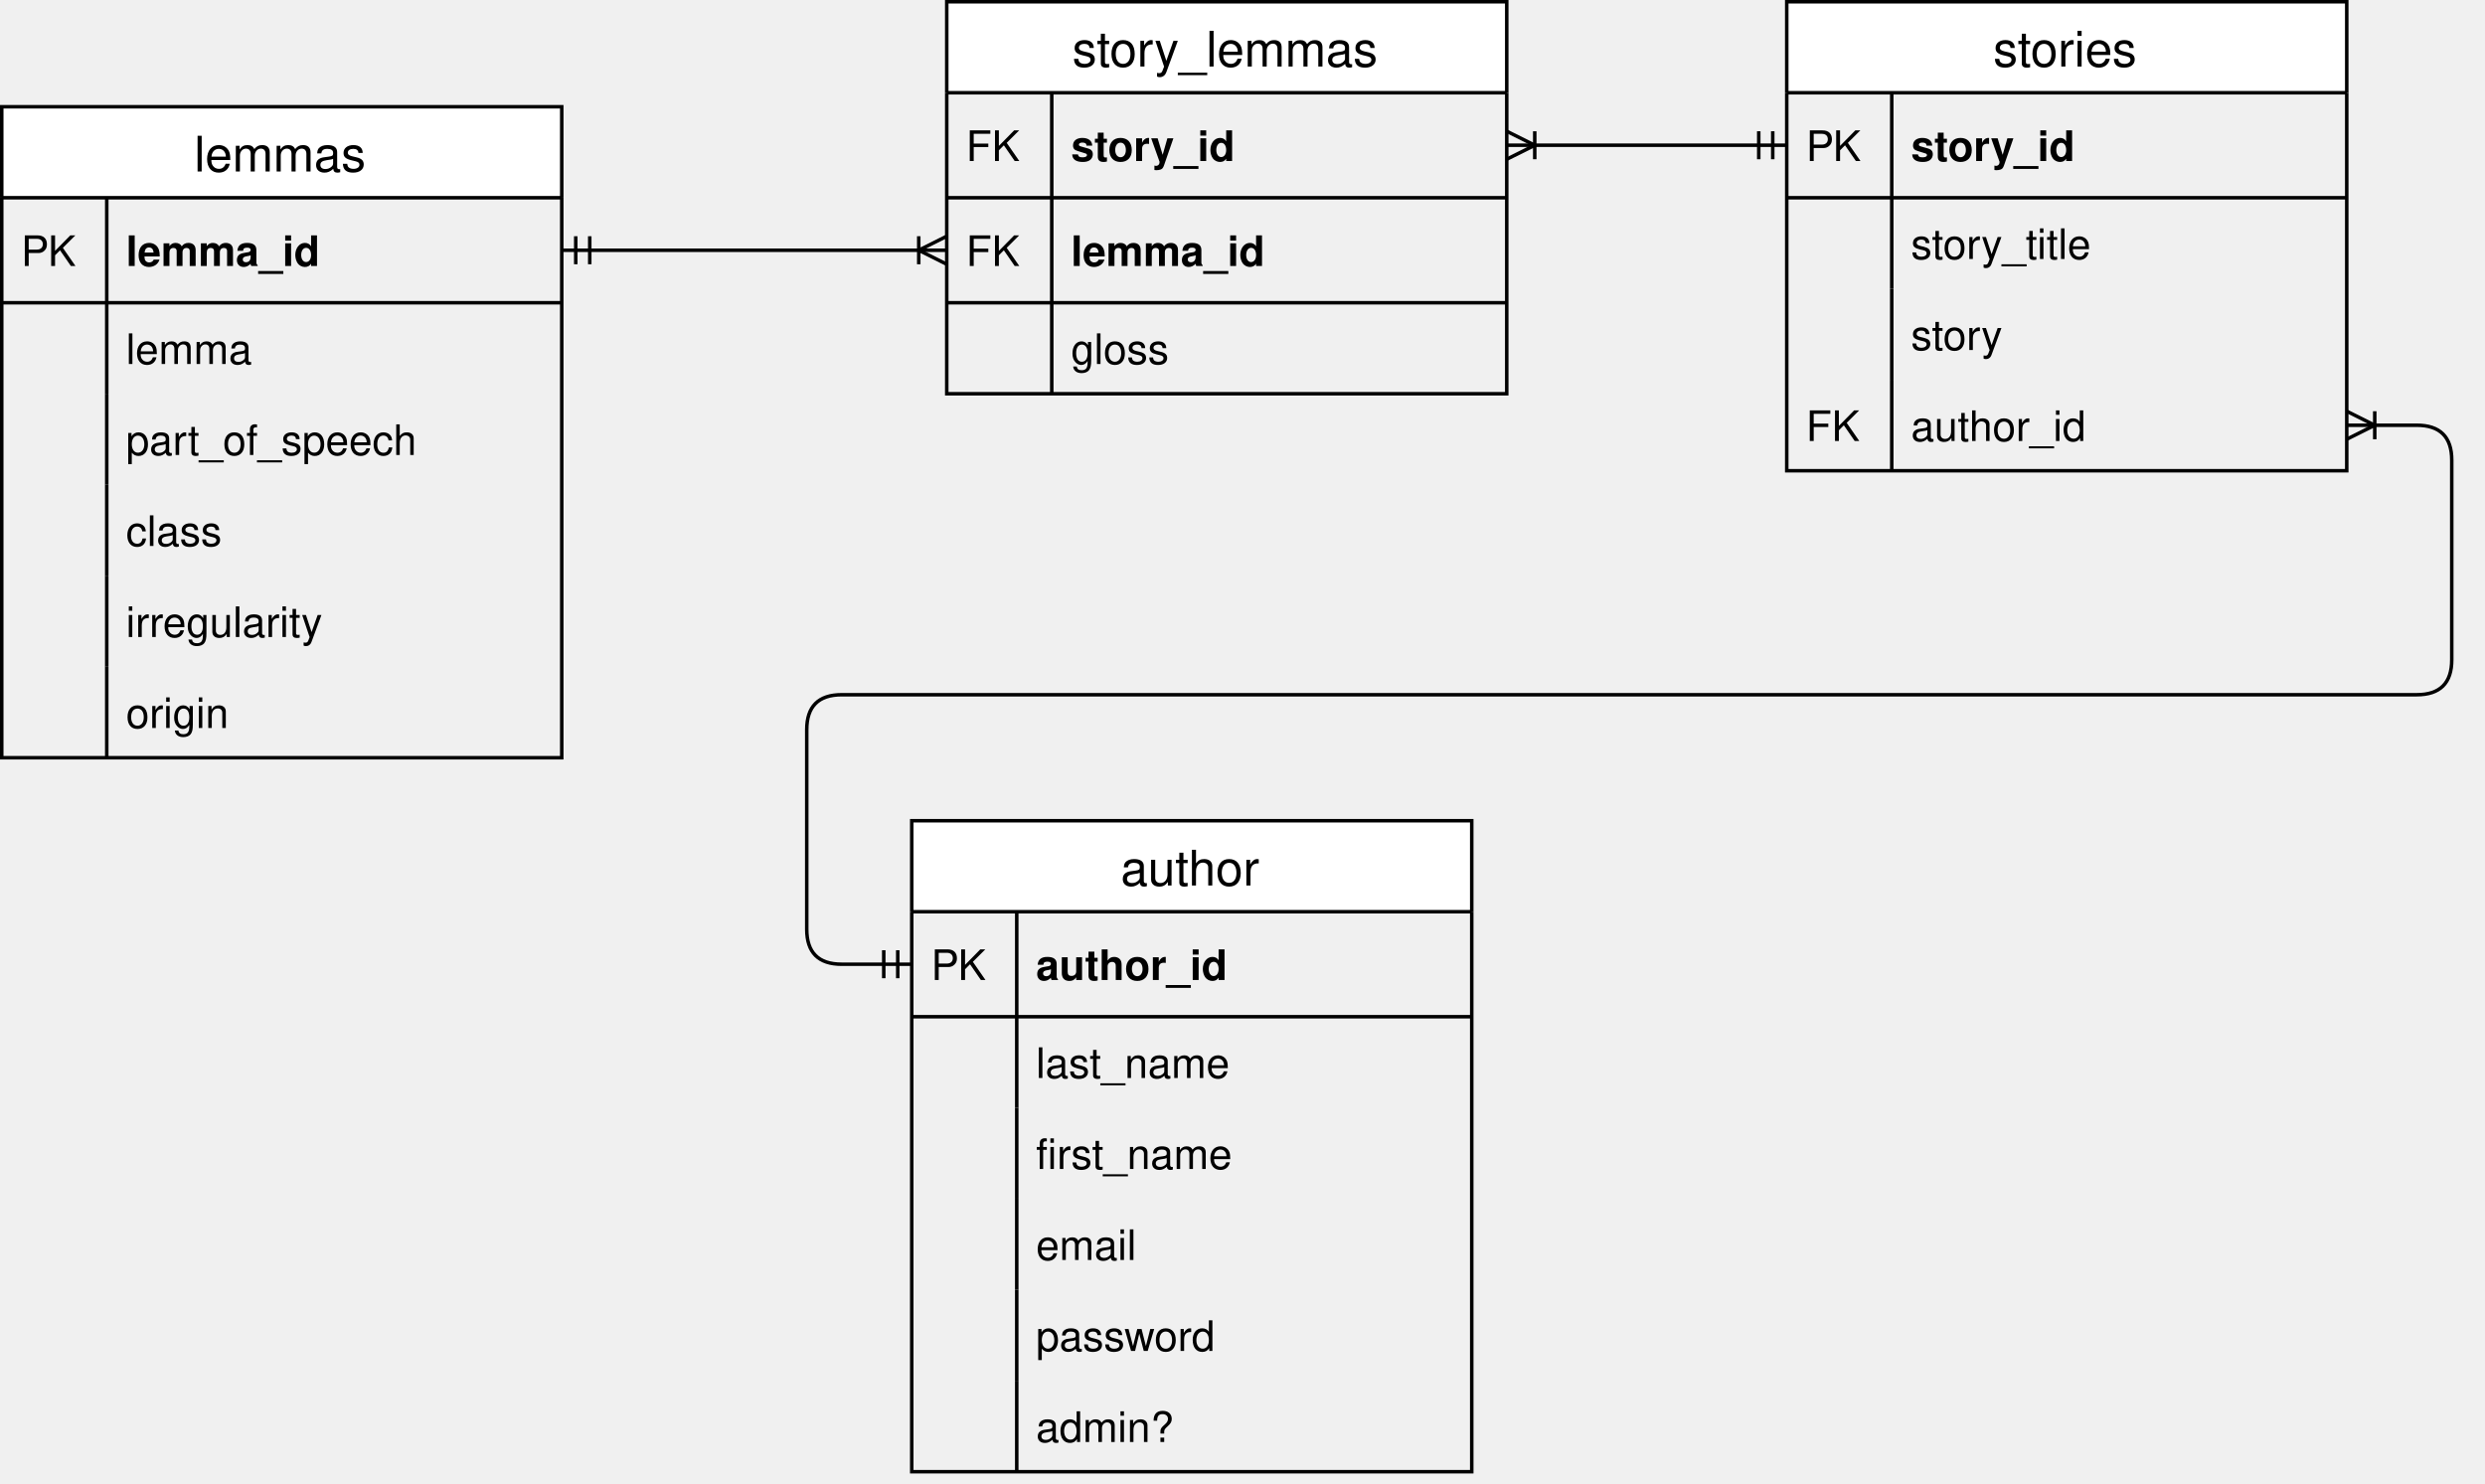
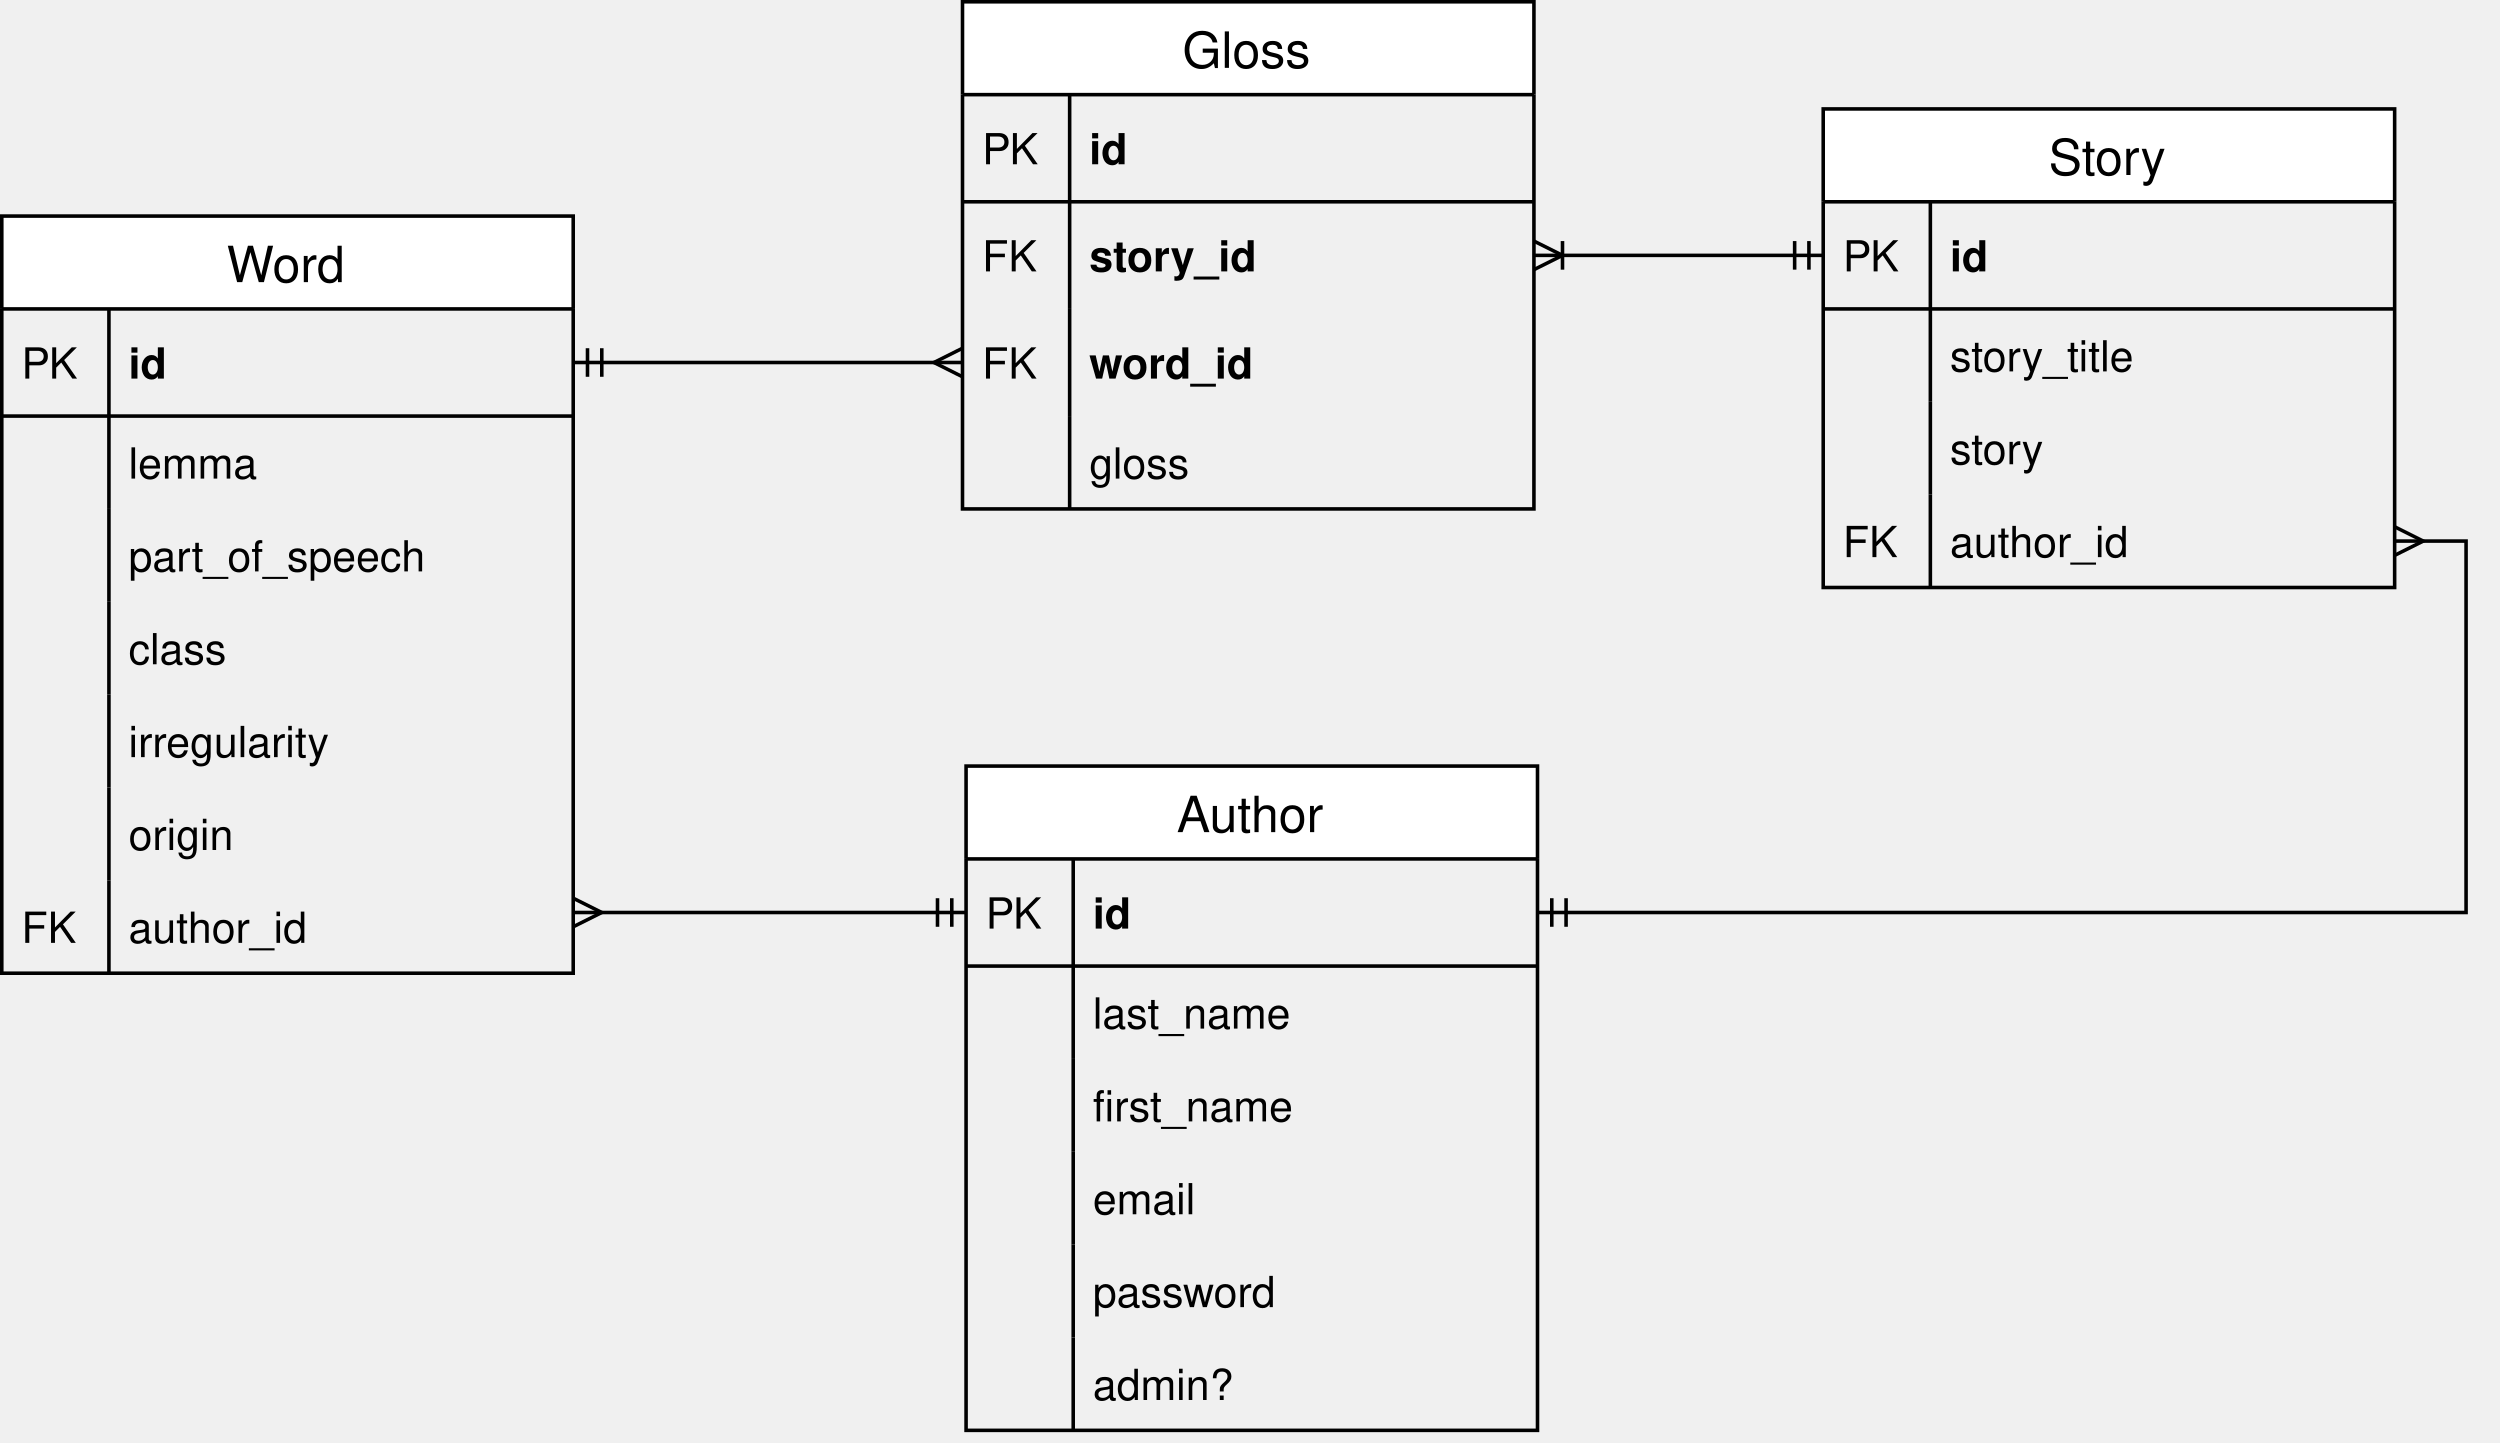
- <svg xmlns="http://www.w3.org/2000/svg" version="1.1" width="710px" height="424px" viewBox="-0.5 -0.5 710 424" content="&lt;mxfile host=&quot;Electron&quot; modified=&quot;2020-04-14T06:18:56.088Z&quot; agent=&quot;5.0 (X11; Linux x86_64) AppleWebKit/537.36 (KHTML, like Gecko) draw.io/12.9.9 Chrome/80.0.399.163 Electron/8.2.1 Safari/537.36&quot; etag=&quot;ZnYTVpDRB5QfCb47G4ti&quot; version=&quot;12.9.9&quot; type=&quot;device&quot;&gt;&lt;diagram id=&quot;0pfSu3qzP6qyC1KK6c92&quot; name=&quot;Page-1&quot;&gt;7V3RbqM4FP2aPs4qQEjTx0na7krTaqt2pJl9itzggHcNRsZpkvn6tcEOASeFtgFTjaVIxRfb4Ovj4+tjoBfePN7+SUEa3ZMA4gt3FGwvvOsL13Uc94r/EZZdYZlMp4UhpCiQmUrDE/oFpXEkrWsUwKySkRGCGUqrxiVJErhkFRuglGyq2VYEV6+aghBqhqclwLr1BwpYVFin/qi0/wVRGKkrOyN5JgYqszRkEQjI5sDk3Vx4c0oIK47i7Rxi4Tzll6Lc7Ymz+xujMGFtCvwbTtLHH9PwHn0bw2jxcOmD2y/jSVHNC8Br2WJ5t2ynXAAD7hGZ5NdCbPcIMWCIJDflmdmKJEx2n8PbNotYjMUxP4RJ8FV0BU/ePJIEfif3IOF4mGUMUFaeikES/J3AvASju5/cOFKJf0TiD18lr7eHJ693KrVF7Ke6Kj8+KMVTZSGRUGWK9opGnnSsNGVkTZfwFW9K3/FWhZC95vXxvv/5wIEkhrwRvOCmRNgeR9EhupSR5h3wUr1jIKEe7ivcX+OBIN4WdySHpavqkYPyclStoWioLHQIqVo9Xq2eL16tosITWkX84KDdpSlH7BvQ6zkaejNG6G6BYRzze6gjOdugGINkD1d5RqBgGSEc3IEdWQtfc2Au/1OpWUQo+sXzAwXoHLcS7O6kkuNJlJR1UpjxPA8KSE7NdA+2lYx3IGPqbgjGIM3Qc35/omDMPYmSGWGMxDITwChM+PGS1wVpbQiO98h+gZTB7evY1qGoetit9rAr+eIQqZNjSHXc06CswODNfe6e6HNeSuvvCKTikLeXIYAf+QQBkjCnK0ZS6UYMV8rtVDZAHD8rVzsHri7yzoRLEZ8jvkpzjIKgIEGE8ZxgwnvjOiE50LIULFES3hVX8cal6VFeTZgIr3KFcx6MeGUwEXdDGGDgeQ/RVAyj3J3+jP+41+eC23ze0jlPO2Wa/0R2yuYkyRgFKO9syPG1gQJjs4CS9LtiqVFtOPhH2LwVlF4ZozrA3gioOrOcD0+ehqfbbx9G0vPhQD2CiraAqqLnbOBpwodopoR+ayTICExes4x7mhHiNs6GXp+IKGbnCiLy+cQyzKdkGN80w4x9yzBmGaZFvN0rw3g6w4SYZEcC1nPQy6gZDXlln5xb+uCSaUsuUVHN+ZGjc4lpJimw8zvQiPc+GukMDOPLZjCcV7wpFZqadKOpOrdItEVKNEEl9SmlHbXsbNR2nKtGkHSq7fg1Tcapz2JtxZ1JraKetR1nqoFbrPMRtLLOx2Udf/JOWUdFLmfnMufqaHdbWWegi65ieA5X1lGT+gGeHuyiq89oqcVE2Ouiyz21WcCDIt42u/QyvPRqYJS2Mk5n0bYKru3SywCZnIpnTC29XH3XICcTSyMDp5Gpa5pGdO3P0khvNOINi0YmOo2ANePLzs6WPZZKzkYlzmhqmEsmOpeY31n6fdhkMjQ2aRGhWj34PHqwYu7mZ/0M68FXNRn36r3P+jl1ObhfPXis68HFVKnznZWD3ygH1/vWVbNYox487WxvS9eDO46MrCD8oWBpPHBB2LeCsOmncAYmCPu6IIy5axYJiK0cbHzx1cAnxuVg38rB5qjEH5gc7Os6zgpRyyWfg0uMa8K+1YQNcsnAVBxff8QTxgBhSyMDpxHzerDf4m1eyyNd8Yg/MB7Rnw5OQZZtCLVbS4OnEvWcpTkq0eVWSyW9UcnlwKjkiBgbxIh79dZSydCppK2W3922pK68WirpjUreJ7p2BoYjmqv9Vkfb8d/wUkd1E6+tQtrdHp6ukNr36Ae8gzf0D3VoaLL7d/0+PPmumaS7zyocZxcbkJoOSM/zOY7uFjM2GjX3CMCwglFdLhXeWJDVIkshXEaWS4bNJcY37lp8gMFySVdPXw+LS3S9dImB/aTP0CnE/Kadrq1aDumLQ05Ip8bEMT0gQZTCcI0BRcy+XDp0LjG+a+fYgMTgBy8GFpE4ukJCOAOgxPLIwHnE+JadY0USgzzSm0rCk+X/nyhe1Cv/i4d38z8=&lt;/diagram&gt;&lt;/mxfile&gt;">
+ <svg xmlns="http://www.w3.org/2000/svg" version="1.1" width="700px" height="404px" viewBox="-0.5 -0.5 700 404" content="&lt;mxfile host=&quot;Electron&quot; modified=&quot;2020-04-30T18:54:53.923Z&quot; agent=&quot;5.0 (X11; Linux x86_64) AppleWebKit/537.36 (KHTML, like Gecko) draw.io/13.0.3 Chrome/80.0.399.163 Electron/8.2.1 Safari/537.36&quot; etag=&quot;9dn95TECc88LexB24Ffo&quot; version=&quot;13.0.3&quot; type=&quot;device&quot;&gt;&lt;diagram id=&quot;0pfSu3qzP6qyC1KK6c92&quot; name=&quot;Page-1&quot;&gt;7V1tc6soFP41+didGF/afmzSl9257Wyn7Wzv7pcMjUS5FyWrpE3ur19QSDRoYxqNusNMpyNHRDk8PBwOBzIwJ8HqLgIL/4G4EA9GQ3c1MK8Ho9GlabH/XLBOBYbjXKYSL0KukG0Fz+gXFMKhkC6RC+NcRkoIpmiRF85IGMIZzclAFJGPfLY5wfm3LoAHFcHzDGBV+opc6qfSC3u4lf8OkefLNxtDcScAMrMQxD5wyUdGZN4MzElECE2vgtUEYq48qZf0uduSu5sPi2BIqzzww3MWT68X3gP6ZkF/+nhug9sz6zwt5h3gpaix+Fq6liqALtOISLJ3Ibp+ghhQRMKb7Z3xnIRUNJ/B6jb2aYD5NbuEoXvFm4Ilb54CELp/hvyJmIKIbm+QEL6QBxCu5a1bhHkJw7SEXIpG6+/ZxN888Zstk9er7M3rtUytEP0uv4ldZ55iqe1DPCGfUbUsFB+TZTSDn6jWFJpkVfEg/SSjIXoE13PmFaIV7yAJIKsFy/CxBeAGZn4WfFIYJe3znocwED3B2xS4eccjQax2o6HotbYsR3Zac5gvIq27eCoLuZ2CnJ2CdstJVaOUwy4y9d6KEkAfAG7jQgH3MyVpzXMIjz9QgEG4gbG4w9t/5iPs3oM1WXIlM1zOfsrU2CcR+sXyAwn0BLaiE4ycXI5n/qQoM4Ixy/MoMWXsiB7AKpfxHsRUfg3BGCxi9JZ8H38wYCpE4ZhQSgKRCWDkhex6xsqC0U7XtD7D9DuMKFx9ikEJESffsqy2STILUacIonJAKEJjrv0PbuxLpbFZfqWlfbDgl6zyFAH8xIYMEHoJgVGyEArEcC4VHolP59dvUslGRslp3jHXHGKjxpUQB8h1U1pktDUhmLB2uA5JynsLMEOhd5++xbS2oifxNi4irMg5TrjRZ4XBkH8NoYCCtw04F7znJIq0x+yP6XvC+cxmNZ2wtLFNsz+ePaITEsY0AihpeciQ9QE5usZuRBYvkqmGOx3BLuB3FUSf98H90DoQSrtkUhuS5ICdQdLjt6OR9JbtogWoqAqoPHpqA88+fPBqCuh/FQmXJUjYGG/i43L2UdkAaJ4UEYaCiJgPJFNmDLFPboRkhvsxkRTWc4Y5BaPYFRlFMk/9+Bntt7JPzCcpdnpLJqUWS21k0hwYzGIy0TTScRq5GLVNI5amkZppxCwBQfdpxFFpBCwpm3BOm5r2aCqpjUqM4UXLXOKoXHLb+iSn52zi9JdN1AnOK4kKeEQ7yg51lOX9ZJWnIsaoKSNCaWntJuuAm+zQEaR1L5lqfmgnWQ0GadMjSGN4UO0JDIMAaFP0tKbooTzSum/M1nPaeinEKoFA941QR4EC18aUzKfxAsKZr7mk21zSuoOsQjCL5pKDZrS95RI19GOGQRxrCuk2hbTvGFPDSDSHHMUhZc7R7nOIoRokKIqgt8QgQlQv2HWdS2SsWWtcYmiDpO4gov5aJIbqISGMAVCoeaTjPCI5oz0e0U6SunmkF16SJZ398e/D9PKfM+y+zIcPv/6iZwVLdXrdvxEmKcBGNXIpZ5KLE3pbC8Gjrv7pVf/PqaQyQ+TRUd51u2ORWKqT5CqhEhURet2/qtEg7poSFHK91qhoRGw4ov7m1jtkurj0b/Vvh4wMatGL//Wu3PV3h4ytWqWYqWYagkDvjznt/PZwPmk/BkA1S9tmk24bpXtBYJcZLJ2a3xZ/uhpZNkeR5pJ+cEnrMQC23iRTN5f0N6zdVh2nMAAIaxrpOI20Hwdgq4u/mkeO4xG7BAU94BF1IXcB4vijcI+MppJuUUnrYQC26mfVVHIclZyXoKAHVKJ6YYEbIKbVW00lXaeS1iMBHNXzqqnkOCpp3Ona2GKupTR99qhGpjWfeCQEOHtMY0SWoQtdoextnnuSQIMr8gekdC00CZaUDPKHOX7hEMXNgY3G4KADG3dOiNw5OjJ/PmQu23qwe2ZkqqqdIxa/drCjdNPvPdgx3Q+u4qXy8YxHocNuEx3DGtBhWs4efCSpRxghpjG+kNsz0BwSI1A7Zoo39arLOHeYFG2b0AEBVW0HGRAgz78TtsRZxVmJYY0aIoiC6PaGZrM6HGBwTFCZ2Z1wgEIgqc4RHQ1w0rgy50t2aXNHQ6jLuelxmZpfGuQXVgr5CXeqdhDDNBEz0BzI1GXi9kNZO886+5EwKkFC92OQLHXllzvoNev8f1inavx8cxhTF5Q169QQ+dj4dpzmxiGVdbziKbN25jfozD+cSwyj7bBHU2/rq9t66e+2vkul6bvuzN8k+uzMFz1ury8/HaHq98uy5PYnwNIfPtr+kJp58x8=&lt;/diagram&gt;&lt;/mxfile&gt;">
  <defs>
-     <clipPath id="mx-clip-304-26-122-30-0">
-       <rect x="304" y="26" width="122" height="30" />
-     </clipPath>
-     <clipPath id="mx-clip-274-26-22-30-0">
-       <rect x="274" y="26" width="22" height="30" />
-     </clipPath>
-     <clipPath id="mx-clip-304-56-122-30-0">
-       <rect x="304" y="56" width="122" height="30" />
-     </clipPath>
-     <clipPath id="mx-clip-274-56-22-30-0">
-       <rect x="274" y="56" width="22" height="30" />
-     </clipPath>
-     <clipPath id="mx-clip-304-91-122-26-0">
-       <rect x="304" y="91" width="122" height="26" />
-     </clipPath>
-     <clipPath id="mx-clip-544-26-122-30-0">
-       <rect x="544" y="26" width="122" height="30" />
-     </clipPath>
-     <clipPath id="mx-clip-514-26-22-30-0">
-       <rect x="514" y="26" width="22" height="30" />
-     </clipPath>
-     <clipPath id="mx-clip-544-61-122-26-0">
-       <rect x="544" y="61" width="122" height="26" />
-     </clipPath>
-     <clipPath id="mx-clip-544-87-122-26-0">
-       <rect x="544" y="87" width="122" height="26" />
-     </clipPath>
-     <clipPath id="mx-clip-544-113-122-26-0">
-       <rect x="544" y="113" width="122" height="26" />
-     </clipPath>
-     <clipPath id="mx-clip-514-113-22-26-0">
-       <rect x="514" y="113" width="22" height="26" />
-     </clipPath>
-     <clipPath id="mx-clip-294-260-122-30-0">
-       <rect x="294" y="260" width="122" height="30" />
-     </clipPath>
-     <clipPath id="mx-clip-264-260-22-30-0">
-       <rect x="264" y="260" width="22" height="30" />
-     </clipPath>
-     <clipPath id="mx-clip-294-295-122-26-0">
-       <rect x="294" y="295" width="122" height="26" />
-     </clipPath>
-     <clipPath id="mx-clip-294-321-122-26-0">
-       <rect x="294" y="321" width="122" height="26" />
-     </clipPath>
-     <clipPath id="mx-clip-294-347-122-26-0">
-       <rect x="294" y="347" width="122" height="26" />
-     </clipPath>
-     <clipPath id="mx-clip-294-373-122-26-0">
-       <rect x="294" y="373" width="122" height="26" />
-     </clipPath>
-     <clipPath id="mx-clip-294-399-122-26-0">
-       <rect x="294" y="399" width="122" height="26" />
-     </clipPath>
-     <clipPath id="mx-clip-34-56-122-30-0">
-       <rect x="34" y="56" width="122" height="30" />
-     </clipPath>
-     <clipPath id="mx-clip-4-56-22-30-0">
-       <rect x="4" y="56" width="22" height="30" />
-     </clipPath>
-     <clipPath id="mx-clip-34-91-122-26-0">
-       <rect x="34" y="91" width="122" height="26" />
-     </clipPath>
-     <clipPath id="mx-clip-34-117-122-26-0">
-       <rect x="34" y="117" width="122" height="26" />
-     </clipPath>
-     <clipPath id="mx-clip-34-143-122-26-0">
-       <rect x="34" y="143" width="122" height="26" />
-     </clipPath>
-     <clipPath id="mx-clip-34-169-122-26-0">
-       <rect x="34" y="169" width="122" height="26" />
-     </clipPath>
-     <clipPath id="mx-clip-34-195-122-26-0">
-       <rect x="34" y="195" width="122" height="26" />
+     <clipPath id="mx-clip-544-56-122-30-0">
+       <rect x="544" y="56" width="122" height="30" />
+     </clipPath>
+     <clipPath id="mx-clip-514-56-22-30-0">
+       <rect x="514" y="56" width="22" height="30" />
+     </clipPath>
+     <clipPath id="mx-clip-544-91-122-26-0">
+       <rect x="544" y="91" width="122" height="26" />
+     </clipPath>
+     <clipPath id="mx-clip-544-117-122-26-0">
+       <rect x="544" y="117" width="122" height="26" />
+     </clipPath>
+     <clipPath id="mx-clip-544-143-122-26-0">
+       <rect x="544" y="143" width="122" height="26" />
+     </clipPath>
+     <clipPath id="mx-clip-514-143-22-26-0">
+       <rect x="514" y="143" width="22" height="26" />
+     </clipPath>
+     <clipPath id="mx-clip-34-86-122-30-0">
+       <rect x="34" y="86" width="122" height="30" />
+     </clipPath>
+     <clipPath id="mx-clip-4-86-22-30-0">
+       <rect x="4" y="86" width="22" height="30" />
+     </clipPath>
+     <clipPath id="mx-clip-34-121-122-26-0">
+       <rect x="34" y="121" width="122" height="26" />
+     </clipPath>
+     <clipPath id="mx-clip-34-147-122-26-0">
+       <rect x="34" y="147" width="122" height="26" />
+     </clipPath>
+     <clipPath id="mx-clip-34-173-122-26-0">
+       <rect x="34" y="173" width="122" height="26" />
+     </clipPath>
+     <clipPath id="mx-clip-34-199-122-26-0">
+       <rect x="34" y="199" width="122" height="26" />
+     </clipPath>
+     <clipPath id="mx-clip-34-225-122-26-0">
+       <rect x="34" y="225" width="122" height="26" />
+     </clipPath>
+     <clipPath id="mx-clip-34-251-122-26-0">
+       <rect x="34" y="251" width="122" height="26" />
+     </clipPath>
+     <clipPath id="mx-clip-4-251-22-26-0">
+       <rect x="4" y="251" width="22" height="26" />
+     </clipPath>
+     <clipPath id="mx-clip-304-240-122-30-0">
+       <rect x="304" y="240" width="122" height="30" />
+     </clipPath>
+     <clipPath id="mx-clip-274-240-22-30-0">
+       <rect x="274" y="240" width="22" height="30" />
+     </clipPath>
+     <clipPath id="mx-clip-304-275-122-26-0">
+       <rect x="304" y="275" width="122" height="26" />
+     </clipPath>
+     <clipPath id="mx-clip-304-301-122-26-0">
+       <rect x="304" y="301" width="122" height="26" />
+     </clipPath>
+     <clipPath id="mx-clip-304-327-122-26-0">
+       <rect x="304" y="327" width="122" height="26" />
+     </clipPath>
+     <clipPath id="mx-clip-304-353-122-26-0">
+       <rect x="304" y="353" width="122" height="26" />
+     </clipPath>
+     <clipPath id="mx-clip-304-379-122-26-0">
+       <rect x="304" y="379" width="122" height="26" />
+     </clipPath>
+     <clipPath id="mx-clip-303-26-122-30-0">
+       <rect x="303" y="26" width="122" height="30" />
+     </clipPath>
+     <clipPath id="mx-clip-273-26-22-30-0">
+       <rect x="273" y="26" width="22" height="30" />
+     </clipPath>
+     <clipPath id="mx-clip-303-56-122-30-0">
+       <rect x="303" y="56" width="122" height="30" />
+     </clipPath>
+     <clipPath id="mx-clip-273-56-22-30-0">
+       <rect x="273" y="56" width="22" height="30" />
+     </clipPath>
+     <clipPath id="mx-clip-303-86-122-30-0">
+       <rect x="303" y="86" width="122" height="30" />
+     </clipPath>
+     <clipPath id="mx-clip-273-86-22-30-0">
+       <rect x="273" y="86" width="22" height="30" />
+     </clipPath>
+     <clipPath id="mx-clip-303-121-122-26-0">
+       <rect x="303" y="121" width="122" height="26" />
    </clipPath>
  </defs>
  <g>
-     <path d="M 160 71 L 180 71 Q 190 71 200 71 L 230 71 Q 240 71 250 71 L 270 71" fill="none" stroke="#000000" stroke-miterlimit="10" pointer-events="stroke" />
-     <path d="M 164 67 L 164 75 M 168 67 L 168 75" fill="none" stroke="#000000" stroke-miterlimit="10" pointer-events="all" />
-     <path d="M 262 75 L 262 67 M 270 67 L 262 71 L 270 75" fill="none" stroke="#000000" stroke-miterlimit="10" pointer-events="all" />
-     <path d="M 270 26 L 270 0 L 430 0 L 430 26" fill="#ffffff" stroke="#000000" stroke-miterlimit="10" pointer-events="all" />
-     <path d="M 270 26 L 270 112 L 430 112 L 430 26" fill="none" stroke="#000000" stroke-miterlimit="10" pointer-events="none" />
-     <path d="M 270 26 L 430 26" fill="none" stroke="#000000" stroke-miterlimit="10" pointer-events="none" />
-     <g fill="#000000" font-family="Helvetica" text-anchor="middle" font-size="14px">
-       <text x="349.5" y="18.5">story_lemmas</text>
-     </g>
-     <path d="M 270 26 M 430 26 M 430 56 L 270 56" fill="none" stroke="#000000" stroke-miterlimit="10" pointer-events="none" />
-     <g fill="#000000" font-family="Helvetica" font-weight="bold" text-decoration="underline" clip-path="url(#mx-clip-304-26-122-30-0)" font-size="12px">
-       <text x="305.5" y="45.5">story_id</text>
-     </g>
-     <path d="M 270 26 M 300 26 L 300 56 M 270 56" fill="none" stroke="#000000" stroke-miterlimit="10" pointer-events="none" />
-     <g fill="#000000" font-family="Helvetica" clip-path="url(#mx-clip-274-26-22-30-0)" font-size="12px">
-       <text x="275.5" y="45.5">FK</text>
-     </g>
-     <path d="M 270 56 M 430 56 M 430 86 L 270 86" fill="none" stroke="#000000" stroke-miterlimit="10" pointer-events="none" />
-     <g fill="#000000" font-family="Helvetica" font-weight="bold" text-decoration="underline" clip-path="url(#mx-clip-304-56-122-30-0)" font-size="12px">
-       <text x="305.5" y="75.5">lemma_id</text>
-     </g>
-     <path d="M 270 56 M 300 56 L 300 86 M 270 86" fill="none" stroke="#000000" stroke-miterlimit="10" pointer-events="none" />
-     <g fill="#000000" font-family="Helvetica" clip-path="url(#mx-clip-274-56-22-30-0)" font-size="12px">
-       <text x="275.5" y="75.5">FK</text>
-     </g>
-     <path d="M 270 86 M 430 86 M 430 112 M 270 112" fill="none" stroke="#000000" stroke-miterlimit="10" pointer-events="none" />
-     <g fill="#000000" font-family="Helvetica" clip-path="url(#mx-clip-304-91-122-26-0)" font-size="12px">
-       <text x="305.5" y="103.5">gloss</text>
-     </g>
-     <path d="M 270 86 M 300 86 L 300 112 M 270 112" fill="none" stroke="#000000" stroke-miterlimit="10" pointer-events="none" />
-     <path d="M 430 41 L 450 41 Q 460 41 470 41 L 475 41 Q 480 41 490 41 L 510 41" fill="none" stroke="#000000" stroke-miterlimit="10" pointer-events="none" />
-     <path d="M 438 37 L 438 45 M 430 45 L 438 41 L 430 37" fill="none" stroke="#000000" stroke-miterlimit="10" pointer-events="none" />
-     <path d="M 506 45 L 506 37 M 502 45 L 502 37" fill="none" stroke="#000000" stroke-miterlimit="10" pointer-events="none" />
-     <path d="M 510 26 L 510 0 L 670 0 L 670 26" fill="#ffffff" stroke="#000000" stroke-miterlimit="10" pointer-events="none" />
-     <path d="M 510 26 L 510 134 L 670 134 L 670 26" fill="none" stroke="#000000" stroke-miterlimit="10" pointer-events="none" />
-     <path d="M 510 26 L 670 26" fill="none" stroke="#000000" stroke-miterlimit="10" pointer-events="none" />
-     <g fill="#000000" font-family="Helvetica" text-anchor="middle" font-size="14px">
-       <text x="589.5" y="18.5">stories</text>
-     </g>
-     <path d="M 510 26 M 670 26 M 670 56 L 510 56" fill="none" stroke="#000000" stroke-miterlimit="10" pointer-events="none" />
-     <g fill="#000000" font-family="Helvetica" font-weight="bold" text-decoration="underline" clip-path="url(#mx-clip-544-26-122-30-0)" font-size="12px">
-       <text x="545.5" y="45.5">story_id</text>
-     </g>
-     <path d="M 510 26 M 540 26 L 540 56 M 510 56" fill="none" stroke="#000000" stroke-miterlimit="10" pointer-events="none" />
-     <g fill="#000000" font-family="Helvetica" clip-path="url(#mx-clip-514-26-22-30-0)" font-size="12px">
-       <text x="515.5" y="45.5">PK</text>
-     </g>
-     <path d="M 510 56 M 670 56 M 670 82 M 510 82" fill="none" stroke="#000000" stroke-miterlimit="10" pointer-events="none" />
-     <g fill="#000000" font-family="Helvetica" clip-path="url(#mx-clip-544-61-122-26-0)" font-size="12px">
-       <text x="545.5" y="73.5">story_title</text>
-     </g>
-     <path d="M 510 56 M 540 56 L 540 82 M 510 82" fill="none" stroke="#000000" stroke-miterlimit="10" pointer-events="none" />
-     <path d="M 510 82 M 670 82 M 670 108 M 510 108" fill="none" stroke="#000000" stroke-miterlimit="10" pointer-events="none" />
-     <g fill="#000000" font-family="Helvetica" clip-path="url(#mx-clip-544-87-122-26-0)" font-size="12px">
-       <text x="545.5" y="99.5">story</text>
-     </g>
-     <path d="M 510 82 M 540 82 L 540 108 M 510 108" fill="none" stroke="#000000" stroke-miterlimit="10" pointer-events="none" />
-     <path d="M 510 108 M 670 108 M 670 134 M 510 134" fill="none" stroke="#000000" stroke-miterlimit="10" pointer-events="none" />
-     <g fill="#000000" font-family="Helvetica" clip-path="url(#mx-clip-544-113-122-26-0)" font-size="12px">
-       <text x="545.5" y="125.5">author_id</text>
-     </g>
-     <path d="M 510 108 M 540 108 L 540 134 M 510 134" fill="none" stroke="#000000" stroke-miterlimit="10" pointer-events="none" />
-     <g fill="#000000" font-family="Helvetica" clip-path="url(#mx-clip-514-113-22-26-0)" font-size="12px">
-       <text x="515.5" y="125.5">FK</text>
-     </g>
-     <path d="M 670 121 L 690 121 Q 700 121 700 131 L 700 188 Q 700 198 690 198 L 240 198 Q 230 198 230 208 L 230 265 Q 230 275 240 275 L 260 275" fill="none" stroke="#000000" stroke-miterlimit="10" pointer-events="none" />
-     <path d="M 678 117 L 678 125 M 670 125 L 678 121 L 670 117" fill="none" stroke="#000000" stroke-miterlimit="10" pointer-events="none" />
-     <path d="M 256 279 L 256 271 M 252 279 L 252 271" fill="none" stroke="#000000" stroke-miterlimit="10" pointer-events="none" />
-     <path d="M 260 260 L 260 234 L 420 234 L 420 260" fill="#ffffff" stroke="#000000" stroke-miterlimit="10" pointer-events="none" />
-     <path d="M 260 260 L 260 420 L 420 420 L 420 260" fill="none" stroke="#000000" stroke-miterlimit="10" pointer-events="none" />
-     <path d="M 260 260 L 420 260" fill="none" stroke="#000000" stroke-miterlimit="10" pointer-events="none" />
-     <g fill="#000000" font-family="Helvetica" text-anchor="middle" font-size="14px">
-       <text x="339.5" y="252.5">author</text>
-     </g>
-     <path d="M 260 260 M 420 260 M 420 290 L 260 290" fill="none" stroke="#000000" stroke-miterlimit="10" pointer-events="none" />
-     <g fill="#000000" font-family="Helvetica" font-weight="bold" text-decoration="underline" clip-path="url(#mx-clip-294-260-122-30-0)" font-size="12px">
-       <text x="295.5" y="279.5">author_id</text>
-     </g>
-     <path d="M 260 260 M 290 260 L 290 290 M 260 290" fill="none" stroke="#000000" stroke-miterlimit="10" pointer-events="none" />
-     <g fill="#000000" font-family="Helvetica" clip-path="url(#mx-clip-264-260-22-30-0)" font-size="12px">
-       <text x="265.5" y="279.5">PK</text>
-     </g>
-     <path d="M 260 290 M 420 290 M 420 316 M 260 316" fill="none" stroke="#000000" stroke-miterlimit="10" pointer-events="none" />
-     <g fill="#000000" font-family="Helvetica" clip-path="url(#mx-clip-294-295-122-26-0)" font-size="12px">
-       <text x="295.5" y="307.5">last_name</text>
-     </g>
-     <path d="M 260 290 M 290 290 L 290 316 M 260 316" fill="none" stroke="#000000" stroke-miterlimit="10" pointer-events="none" />
-     <path d="M 260 316 M 420 316 M 420 342 M 260 342" fill="none" stroke="#000000" stroke-miterlimit="10" pointer-events="none" />
-     <g fill="#000000" font-family="Helvetica" clip-path="url(#mx-clip-294-321-122-26-0)" font-size="12px">
-       <text x="295.5" y="333.5">first_name</text>
-     </g>
-     <path d="M 260 316 M 290 316 L 290 342 M 260 342" fill="none" stroke="#000000" stroke-miterlimit="10" pointer-events="none" />
-     <path d="M 260 342 M 420 342 M 420 368 M 260 368" fill="none" stroke="#000000" stroke-miterlimit="10" pointer-events="none" />
-     <g fill="#000000" font-family="Helvetica" clip-path="url(#mx-clip-294-347-122-26-0)" font-size="12px">
-       <text x="295.5" y="359.5">email</text>
-     </g>
-     <path d="M 260 342 M 290 342 L 290 368 M 260 368" fill="none" stroke="#000000" stroke-miterlimit="10" pointer-events="none" />
-     <path d="M 260 368 M 420 368 M 420 394 M 260 394" fill="none" stroke="#000000" stroke-miterlimit="10" pointer-events="none" />
-     <g fill="#000000" font-family="Helvetica" clip-path="url(#mx-clip-294-373-122-26-0)" font-size="12px">
-       <text x="295.5" y="385.5">password</text>
-     </g>
-     <path d="M 260 368 M 290 368 L 290 394 M 260 394" fill="none" stroke="#000000" stroke-miterlimit="10" pointer-events="none" />
-     <path d="M 260 394 M 420 394 M 420 420 M 260 420" fill="none" stroke="#000000" stroke-miterlimit="10" pointer-events="none" />
-     <g fill="#000000" font-family="Helvetica" clip-path="url(#mx-clip-294-399-122-26-0)" font-size="12px">
-       <text x="295.5" y="411.5">admin?</text>
-     </g>
-     <path d="M 260 394 M 290 394 L 290 420 M 260 420" fill="none" stroke="#000000" stroke-miterlimit="10" pointer-events="none" />
-     <path d="M 0 56 L 0 30 L 160 30 L 160 56" fill="#ffffff" stroke="#000000" stroke-miterlimit="10" pointer-events="none" />
-     <path d="M 0 56 L 0 216 L 160 216 L 160 56" fill="none" stroke="#000000" stroke-miterlimit="10" pointer-events="none" />
-     <path d="M 0 56 L 160 56" fill="none" stroke="#000000" stroke-miterlimit="10" pointer-events="none" />
-     <g fill="#000000" font-family="Helvetica" text-anchor="middle" font-size="14px">
-       <text x="79.5" y="48.5">lemmas</text>
-     </g>
-     <path d="M 0 56 M 160 56 M 160 86 L 0 86" fill="none" stroke="#000000" stroke-miterlimit="10" pointer-events="none" />
-     <g fill="#000000" font-family="Helvetica" font-weight="bold" text-decoration="underline" clip-path="url(#mx-clip-34-56-122-30-0)" font-size="12px">
-       <text x="35.5" y="75.5">lemma_id</text>
-     </g>
-     <path d="M 0 56 M 30 56 L 30 86 M 0 86" fill="none" stroke="#000000" stroke-miterlimit="10" pointer-events="none" />
-     <g fill="#000000" font-family="Helvetica" clip-path="url(#mx-clip-4-56-22-30-0)" font-size="12px">
-       <text x="5.5" y="75.5">PK</text>
-     </g>
-     <path d="M 0 86 M 160 86 M 160 112 M 0 112" fill="none" stroke="#000000" stroke-miterlimit="10" pointer-events="none" />
-     <g fill="#000000" font-family="Helvetica" clip-path="url(#mx-clip-34-91-122-26-0)" font-size="12px">
-       <text x="35.5" y="103.5">lemma</text>
-     </g>
-     <path d="M 0 86 M 30 86 L 30 112 M 0 112" fill="none" stroke="#000000" stroke-miterlimit="10" pointer-events="none" />
-     <path d="M 0 112 M 160 112 M 160 138 M 0 138" fill="none" stroke="#000000" stroke-miterlimit="10" pointer-events="none" />
-     <g fill="#000000" font-family="Helvetica" clip-path="url(#mx-clip-34-117-122-26-0)" font-size="12px">
-       <text x="35.5" y="129.5">part_of_speech</text>
-     </g>
-     <path d="M 0 112 M 30 112 L 30 138 M 0 138" fill="none" stroke="#000000" stroke-miterlimit="10" pointer-events="none" />
-     <path d="M 0 138 M 160 138 M 160 164 M 0 164" fill="none" stroke="#000000" stroke-miterlimit="10" pointer-events="none" />
-     <g fill="#000000" font-family="Helvetica" clip-path="url(#mx-clip-34-143-122-26-0)" font-size="12px">
-       <text x="35.5" y="155.5">class</text>
-     </g>
-     <path d="M 0 138 M 30 138 L 30 164 M 0 164" fill="none" stroke="#000000" stroke-miterlimit="10" pointer-events="none" />
-     <path d="M 0 164 M 160 164 M 160 190 M 0 190" fill="none" stroke="#000000" stroke-miterlimit="10" pointer-events="none" />
-     <g fill="#000000" font-family="Helvetica" clip-path="url(#mx-clip-34-169-122-26-0)" font-size="12px">
-       <text x="35.5" y="181.5">irregularity</text>
-     </g>
-     <path d="M 0 164 M 30 164 L 30 190 M 0 190" fill="none" stroke="#000000" stroke-miterlimit="10" pointer-events="none" />
-     <path d="M 0 190 M 160 190 M 160 216 M 0 216" fill="none" stroke="#000000" stroke-miterlimit="10" pointer-events="none" />
-     <g fill="#000000" font-family="Helvetica" clip-path="url(#mx-clip-34-195-122-26-0)" font-size="12px">
-       <text x="35.5" y="207.5">origin</text>
-     </g>
-     <path d="M 0 190 M 30 190 L 30 216 M 0 216" fill="none" stroke="#000000" stroke-miterlimit="10" pointer-events="none" />
+     <path d="M 429 71 L 449 71 Q 459 71 469 71 L 474.5 71 Q 480 71 490 71 L 510 71" fill="none" stroke="#000000" stroke-miterlimit="10" pointer-events="stroke" />
+     <path d="M 437 67 L 437 75 M 429 75 L 437 71 L 429 67" fill="none" stroke="#000000" stroke-miterlimit="10" pointer-events="all" />
+     <path d="M 506 75 L 506 67 M 502 75 L 502 67" fill="none" stroke="#000000" stroke-miterlimit="10" pointer-events="all" />
+     <path d="M 510 56 L 510 30 L 670 30 L 670 56" fill="#ffffff" stroke="#000000" stroke-miterlimit="10" pointer-events="all" />
+     <path d="M 510 56 L 510 164 L 670 164 L 670 56" fill="none" stroke="#000000" stroke-miterlimit="10" pointer-events="none" />
+     <path d="M 510 56 L 670 56" fill="none" stroke="#000000" stroke-miterlimit="10" pointer-events="none" />
+     <g fill="#000000" font-family="Helvetica" text-anchor="middle" font-size="14px">
+       <text x="589.5" y="48.5">Story</text>
+     </g>
+     <path d="M 510 56 M 670 56 M 670 86 L 510 86" fill="none" stroke="#000000" stroke-miterlimit="10" pointer-events="none" />
+     <g fill="#000000" font-family="Helvetica" font-weight="bold" text-decoration="underline" clip-path="url(#mx-clip-544-56-122-30-0)" font-size="12px">
+       <text x="545.5" y="75.5">id</text>
+     </g>
+     <path d="M 510 56 M 540 56 L 540 86 M 510 86" fill="none" stroke="#000000" stroke-miterlimit="10" pointer-events="none" />
+     <g fill="#000000" font-family="Helvetica" clip-path="url(#mx-clip-514-56-22-30-0)" font-size="12px">
+       <text x="515.5" y="75.5">PK</text>
+     </g>
+     <path d="M 510 86 M 670 86 M 670 112 M 510 112" fill="none" stroke="#000000" stroke-miterlimit="10" pointer-events="none" />
+     <g fill="#000000" font-family="Helvetica" clip-path="url(#mx-clip-544-91-122-26-0)" font-size="12px">
+       <text x="545.5" y="103.5">story_title</text>
+     </g>
+     <path d="M 510 86 M 540 86 L 540 112 M 510 112" fill="none" stroke="#000000" stroke-miterlimit="10" pointer-events="none" />
+     <path d="M 510 112 M 670 112 M 670 138 M 510 138" fill="none" stroke="#000000" stroke-miterlimit="10" pointer-events="none" />
+     <g fill="#000000" font-family="Helvetica" clip-path="url(#mx-clip-544-117-122-26-0)" font-size="12px">
+       <text x="545.5" y="129.5">story</text>
+     </g>
+     <path d="M 510 112 M 540 112 L 540 138 M 510 138" fill="none" stroke="#000000" stroke-miterlimit="10" pointer-events="none" />
+     <path d="M 510 138 M 670 138 M 670 164 M 510 164" fill="none" stroke="#000000" stroke-miterlimit="10" pointer-events="none" />
+     <g fill="#000000" font-family="Helvetica" clip-path="url(#mx-clip-544-143-122-26-0)" font-size="12px">
+       <text x="545.5" y="155.5">author_id</text>
+     </g>
+     <path d="M 510 138 M 540 138 L 540 164 M 510 164" fill="none" stroke="#000000" stroke-miterlimit="10" pointer-events="none" />
+     <g fill="#000000" font-family="Helvetica" clip-path="url(#mx-clip-514-143-22-26-0)" font-size="12px">
+       <text x="515.5" y="155.5">FK</text>
+     </g>
+     <path d="M 0 86 L 0 60 L 160 60 L 160 86" fill="#ffffff" stroke="#000000" stroke-miterlimit="10" pointer-events="none" />
+     <path d="M 0 86 L 0 272 L 160 272 L 160 86" fill="none" stroke="#000000" stroke-miterlimit="10" pointer-events="none" />
+     <path d="M 0 86 L 160 86" fill="none" stroke="#000000" stroke-miterlimit="10" pointer-events="none" />
+     <g fill="#000000" font-family="Helvetica" text-anchor="middle" font-size="14px">
+       <text x="79.5" y="78.5">Word</text>
+     </g>
+     <path d="M 0 86 M 160 86 M 160 116 L 0 116" fill="none" stroke="#000000" stroke-miterlimit="10" pointer-events="none" />
+     <g fill="#000000" font-family="Helvetica" font-weight="bold" text-decoration="underline" clip-path="url(#mx-clip-34-86-122-30-0)" font-size="12px">
+       <text x="35.5" y="105.5">id</text>
+     </g>
+     <path d="M 0 86 M 30 86 L 30 116 M 0 116" fill="none" stroke="#000000" stroke-miterlimit="10" pointer-events="none" />
+     <g fill="#000000" font-family="Helvetica" clip-path="url(#mx-clip-4-86-22-30-0)" font-size="12px">
+       <text x="5.5" y="105.5">PK</text>
+     </g>
+     <path d="M 0 116 M 160 116 M 160 142 M 0 142" fill="none" stroke="#000000" stroke-miterlimit="10" pointer-events="none" />
+     <g fill="#000000" font-family="Helvetica" clip-path="url(#mx-clip-34-121-122-26-0)" font-size="12px">
+       <text x="35.5" y="133.5">lemma</text>
+     </g>
+     <path d="M 0 116 M 30 116 L 30 142 M 0 142" fill="none" stroke="#000000" stroke-miterlimit="10" pointer-events="none" />
+     <path d="M 0 142 M 160 142 M 160 168 M 0 168" fill="none" stroke="#000000" stroke-miterlimit="10" pointer-events="none" />
+     <g fill="#000000" font-family="Helvetica" clip-path="url(#mx-clip-34-147-122-26-0)" font-size="12px">
+       <text x="35.5" y="159.5">part_of_speech</text>
+     </g>
+     <path d="M 0 142 M 30 142 L 30 168 M 0 168" fill="none" stroke="#000000" stroke-miterlimit="10" pointer-events="none" />
+     <path d="M 0 168 M 160 168 M 160 194 M 0 194" fill="none" stroke="#000000" stroke-miterlimit="10" pointer-events="none" />
+     <g fill="#000000" font-family="Helvetica" clip-path="url(#mx-clip-34-173-122-26-0)" font-size="12px">
+       <text x="35.5" y="185.5">class</text>
+     </g>
+     <path d="M 0 168 M 30 168 L 30 194 M 0 194" fill="none" stroke="#000000" stroke-miterlimit="10" pointer-events="none" />
+     <path d="M 0 194 M 160 194 M 160 220 M 0 220" fill="none" stroke="#000000" stroke-miterlimit="10" pointer-events="none" />
+     <g fill="#000000" font-family="Helvetica" clip-path="url(#mx-clip-34-199-122-26-0)" font-size="12px">
+       <text x="35.5" y="211.5">irregularity</text>
+     </g>
+     <path d="M 0 194 M 30 194 L 30 220 M 0 220" fill="none" stroke="#000000" stroke-miterlimit="10" pointer-events="none" />
+     <path d="M 0 220 M 160 220 M 160 246 M 0 246" fill="none" stroke="#000000" stroke-miterlimit="10" pointer-events="none" />
+     <g fill="#000000" font-family="Helvetica" clip-path="url(#mx-clip-34-225-122-26-0)" font-size="12px">
+       <text x="35.5" y="237.5">origin</text>
+     </g>
+     <path d="M 0 220 M 30 220 L 30 246 M 0 246" fill="none" stroke="#000000" stroke-miterlimit="10" pointer-events="none" />
+     <path d="M 0 246 M 160 246 M 160 272 M 0 272" fill="none" stroke="#000000" stroke-miterlimit="10" pointer-events="none" />
+     <g fill="#000000" font-family="Helvetica" clip-path="url(#mx-clip-34-251-122-26-0)" font-size="12px">
+       <text x="35.5" y="263.5">author_id</text>
+     </g>
+     <path d="M 0 246 M 30 246 L 30 272 M 0 272" fill="none" stroke="#000000" stroke-miterlimit="10" pointer-events="none" />
+     <g fill="#000000" font-family="Helvetica" clip-path="url(#mx-clip-4-251-22-26-0)" font-size="12px">
+       <text x="5.5" y="263.5">FK</text>
+     </g>
+     <path d="M 270 240 L 270 214 L 430 214 L 430 240" fill="#ffffff" stroke="#000000" stroke-miterlimit="10" pointer-events="none" />
+     <path d="M 270 240 L 270 400 L 430 400 L 430 240" fill="none" stroke="#000000" stroke-miterlimit="10" pointer-events="none" />
+     <path d="M 270 240 L 430 240" fill="none" stroke="#000000" stroke-miterlimit="10" pointer-events="none" />
+     <g fill="#000000" font-family="Helvetica" text-anchor="middle" font-size="14px">
+       <text x="349.5" y="232.5">Author</text>
+     </g>
+     <path d="M 270 240 M 430 240 M 430 270 L 270 270" fill="none" stroke="#000000" stroke-miterlimit="10" pointer-events="none" />
+     <g fill="#000000" font-family="Helvetica" font-weight="bold" text-decoration="underline" clip-path="url(#mx-clip-304-240-122-30-0)" font-size="12px">
+       <text x="305.5" y="259.5">id</text>
+     </g>
+     <path d="M 270 240 M 300 240 L 300 270 M 270 270" fill="none" stroke="#000000" stroke-miterlimit="10" pointer-events="none" />
+     <g fill="#000000" font-family="Helvetica" clip-path="url(#mx-clip-274-240-22-30-0)" font-size="12px">
+       <text x="275.5" y="259.5">PK</text>
+     </g>
+     <path d="M 270 270 M 430 270 M 430 296 M 270 296" fill="none" stroke="#000000" stroke-miterlimit="10" pointer-events="none" />
+     <g fill="#000000" font-family="Helvetica" clip-path="url(#mx-clip-304-275-122-26-0)" font-size="12px">
+       <text x="305.5" y="287.5">last_name</text>
+     </g>
+     <path d="M 270 270 M 300 270 L 300 296 M 270 296" fill="none" stroke="#000000" stroke-miterlimit="10" pointer-events="none" />
+     <path d="M 270 296 M 430 296 M 430 322 M 270 322" fill="none" stroke="#000000" stroke-miterlimit="10" pointer-events="none" />
+     <g fill="#000000" font-family="Helvetica" clip-path="url(#mx-clip-304-301-122-26-0)" font-size="12px">
+       <text x="305.5" y="313.5">first_name</text>
+     </g>
+     <path d="M 270 296 M 300 296 L 300 322 M 270 322" fill="none" stroke="#000000" stroke-miterlimit="10" pointer-events="none" />
+     <path d="M 270 322 M 430 322 M 430 348 M 270 348" fill="none" stroke="#000000" stroke-miterlimit="10" pointer-events="none" />
+     <g fill="#000000" font-family="Helvetica" clip-path="url(#mx-clip-304-327-122-26-0)" font-size="12px">
+       <text x="305.5" y="339.5">email</text>
+     </g>
+     <path d="M 270 322 M 300 322 L 300 348 M 270 348" fill="none" stroke="#000000" stroke-miterlimit="10" pointer-events="none" />
+     <path d="M 270 348 M 430 348 M 430 374 M 270 374" fill="none" stroke="#000000" stroke-miterlimit="10" pointer-events="none" />
+     <g fill="#000000" font-family="Helvetica" clip-path="url(#mx-clip-304-353-122-26-0)" font-size="12px">
+       <text x="305.5" y="365.5">password</text>
+     </g>
+     <path d="M 270 348 M 300 348 L 300 374 M 270 374" fill="none" stroke="#000000" stroke-miterlimit="10" pointer-events="none" />
+     <path d="M 270 374 M 430 374 M 430 400 M 270 400" fill="none" stroke="#000000" stroke-miterlimit="10" pointer-events="none" />
+     <g fill="#000000" font-family="Helvetica" clip-path="url(#mx-clip-304-379-122-26-0)" font-size="12px">
+       <text x="305.5" y="391.5">admin?</text>
+     </g>
+     <path d="M 270 374 M 300 374 L 300 400 M 270 400" fill="none" stroke="#000000" stroke-miterlimit="10" pointer-events="none" />
+     <path d="M 430 255 L 690 255 L 690 151 L 670 151" fill="none" stroke="#000000" stroke-miterlimit="10" pointer-events="none" />
+     <path d="M 434 251 L 434 259 M 438 251 L 438 259" fill="none" stroke="#000000" stroke-miterlimit="10" pointer-events="none" />
+     <path d="M 670 155 L 678 151 L 670 147" fill="none" stroke="#000000" stroke-miterlimit="10" pointer-events="none" />
+     <path d="M 270 255 L 160 255" fill="none" stroke="#000000" stroke-miterlimit="10" pointer-events="none" />
+     <path d="M 266 259 L 266 251 M 262 259 L 262 251" fill="none" stroke="#000000" stroke-miterlimit="10" pointer-events="none" />
+     <path d="M 160 259 L 168 255 L 160 251" fill="none" stroke="#000000" stroke-miterlimit="10" pointer-events="none" />
+     <path d="M 269 26 L 269 0 L 429 0 L 429 26" fill="#ffffff" stroke="#000000" stroke-miterlimit="10" pointer-events="none" />
+     <path d="M 269 26 L 269 142 L 429 142 L 429 26" fill="none" stroke="#000000" stroke-miterlimit="10" pointer-events="none" />
+     <path d="M 269 26 L 429 26" fill="none" stroke="#000000" stroke-miterlimit="10" pointer-events="none" />
+     <g fill="#000000" font-family="Helvetica" text-anchor="middle" font-size="14px">
+       <text x="348.5" y="18.5">Gloss</text>
+     </g>
+     <path d="M 269 26 M 429 26 M 429 56 L 269 56" fill="none" stroke="#000000" stroke-miterlimit="10" pointer-events="none" />
+     <g fill="#000000" font-family="Helvetica" font-weight="bold" text-decoration="underline" clip-path="url(#mx-clip-303-26-122-30-0)" font-size="12px">
+       <text x="304.5" y="45.5">id</text>
+     </g>
+     <path d="M 269 26 M 299 26 L 299 56 M 269 56" fill="none" stroke="#000000" stroke-miterlimit="10" pointer-events="none" />
+     <g fill="#000000" font-family="Helvetica" clip-path="url(#mx-clip-273-26-22-30-0)" font-size="12px">
+       <text x="274.5" y="45.5">PK</text>
+     </g>
+     <g fill="#000000" font-family="Helvetica" font-weight="bold" text-decoration="underline" clip-path="url(#mx-clip-303-56-122-30-0)" font-size="12px">
+       <text x="304.5" y="75.5">story_id</text>
+     </g>
+     <path d="M 269 56 M 299 56 L 299 86 M 269 86" fill="none" stroke="#000000" stroke-miterlimit="10" pointer-events="none" />
+     <g fill="#000000" font-family="Helvetica" clip-path="url(#mx-clip-273-56-22-30-0)" font-size="12px">
+       <text x="274.5" y="75.5">FK</text>
+     </g>
+     <g fill="#000000" font-family="Helvetica" font-weight="bold" text-decoration="underline" clip-path="url(#mx-clip-303-86-122-30-0)" font-size="12px">
+       <text x="304.5" y="105.5">word_id</text>
+     </g>
+     <path d="M 269 86 M 299 86 L 299 116 M 269 116" fill="none" stroke="#000000" stroke-miterlimit="10" pointer-events="none" />
+     <g fill="#000000" font-family="Helvetica" clip-path="url(#mx-clip-273-86-22-30-0)" font-size="12px">
+       <text x="274.5" y="105.5">FK</text>
+     </g>
+     <path d="M 269 116 M 429 116 M 429 142 M 269 142" fill="none" stroke="#000000" stroke-miterlimit="10" pointer-events="none" />
+     <g fill="#000000" font-family="Helvetica" clip-path="url(#mx-clip-303-121-122-26-0)" font-size="12px">
+       <text x="304.5" y="133.5">gloss</text>
+     </g>
+     <path d="M 269 116 M 299 116 L 299 142 M 269 142" fill="none" stroke="#000000" stroke-miterlimit="10" pointer-events="none" />
+     <path d="M 160 101 L 269 101" fill="none" stroke="#000000" stroke-miterlimit="10" pointer-events="none" />
+     <path d="M 164 97 L 164 105 M 168 97 L 168 105" fill="none" stroke="#000000" stroke-miterlimit="10" pointer-events="none" />
+     <path d="M 269 97 L 261 101 L 269 105" fill="none" stroke="#000000" stroke-miterlimit="10" pointer-events="none" />
  </g>
</svg>
